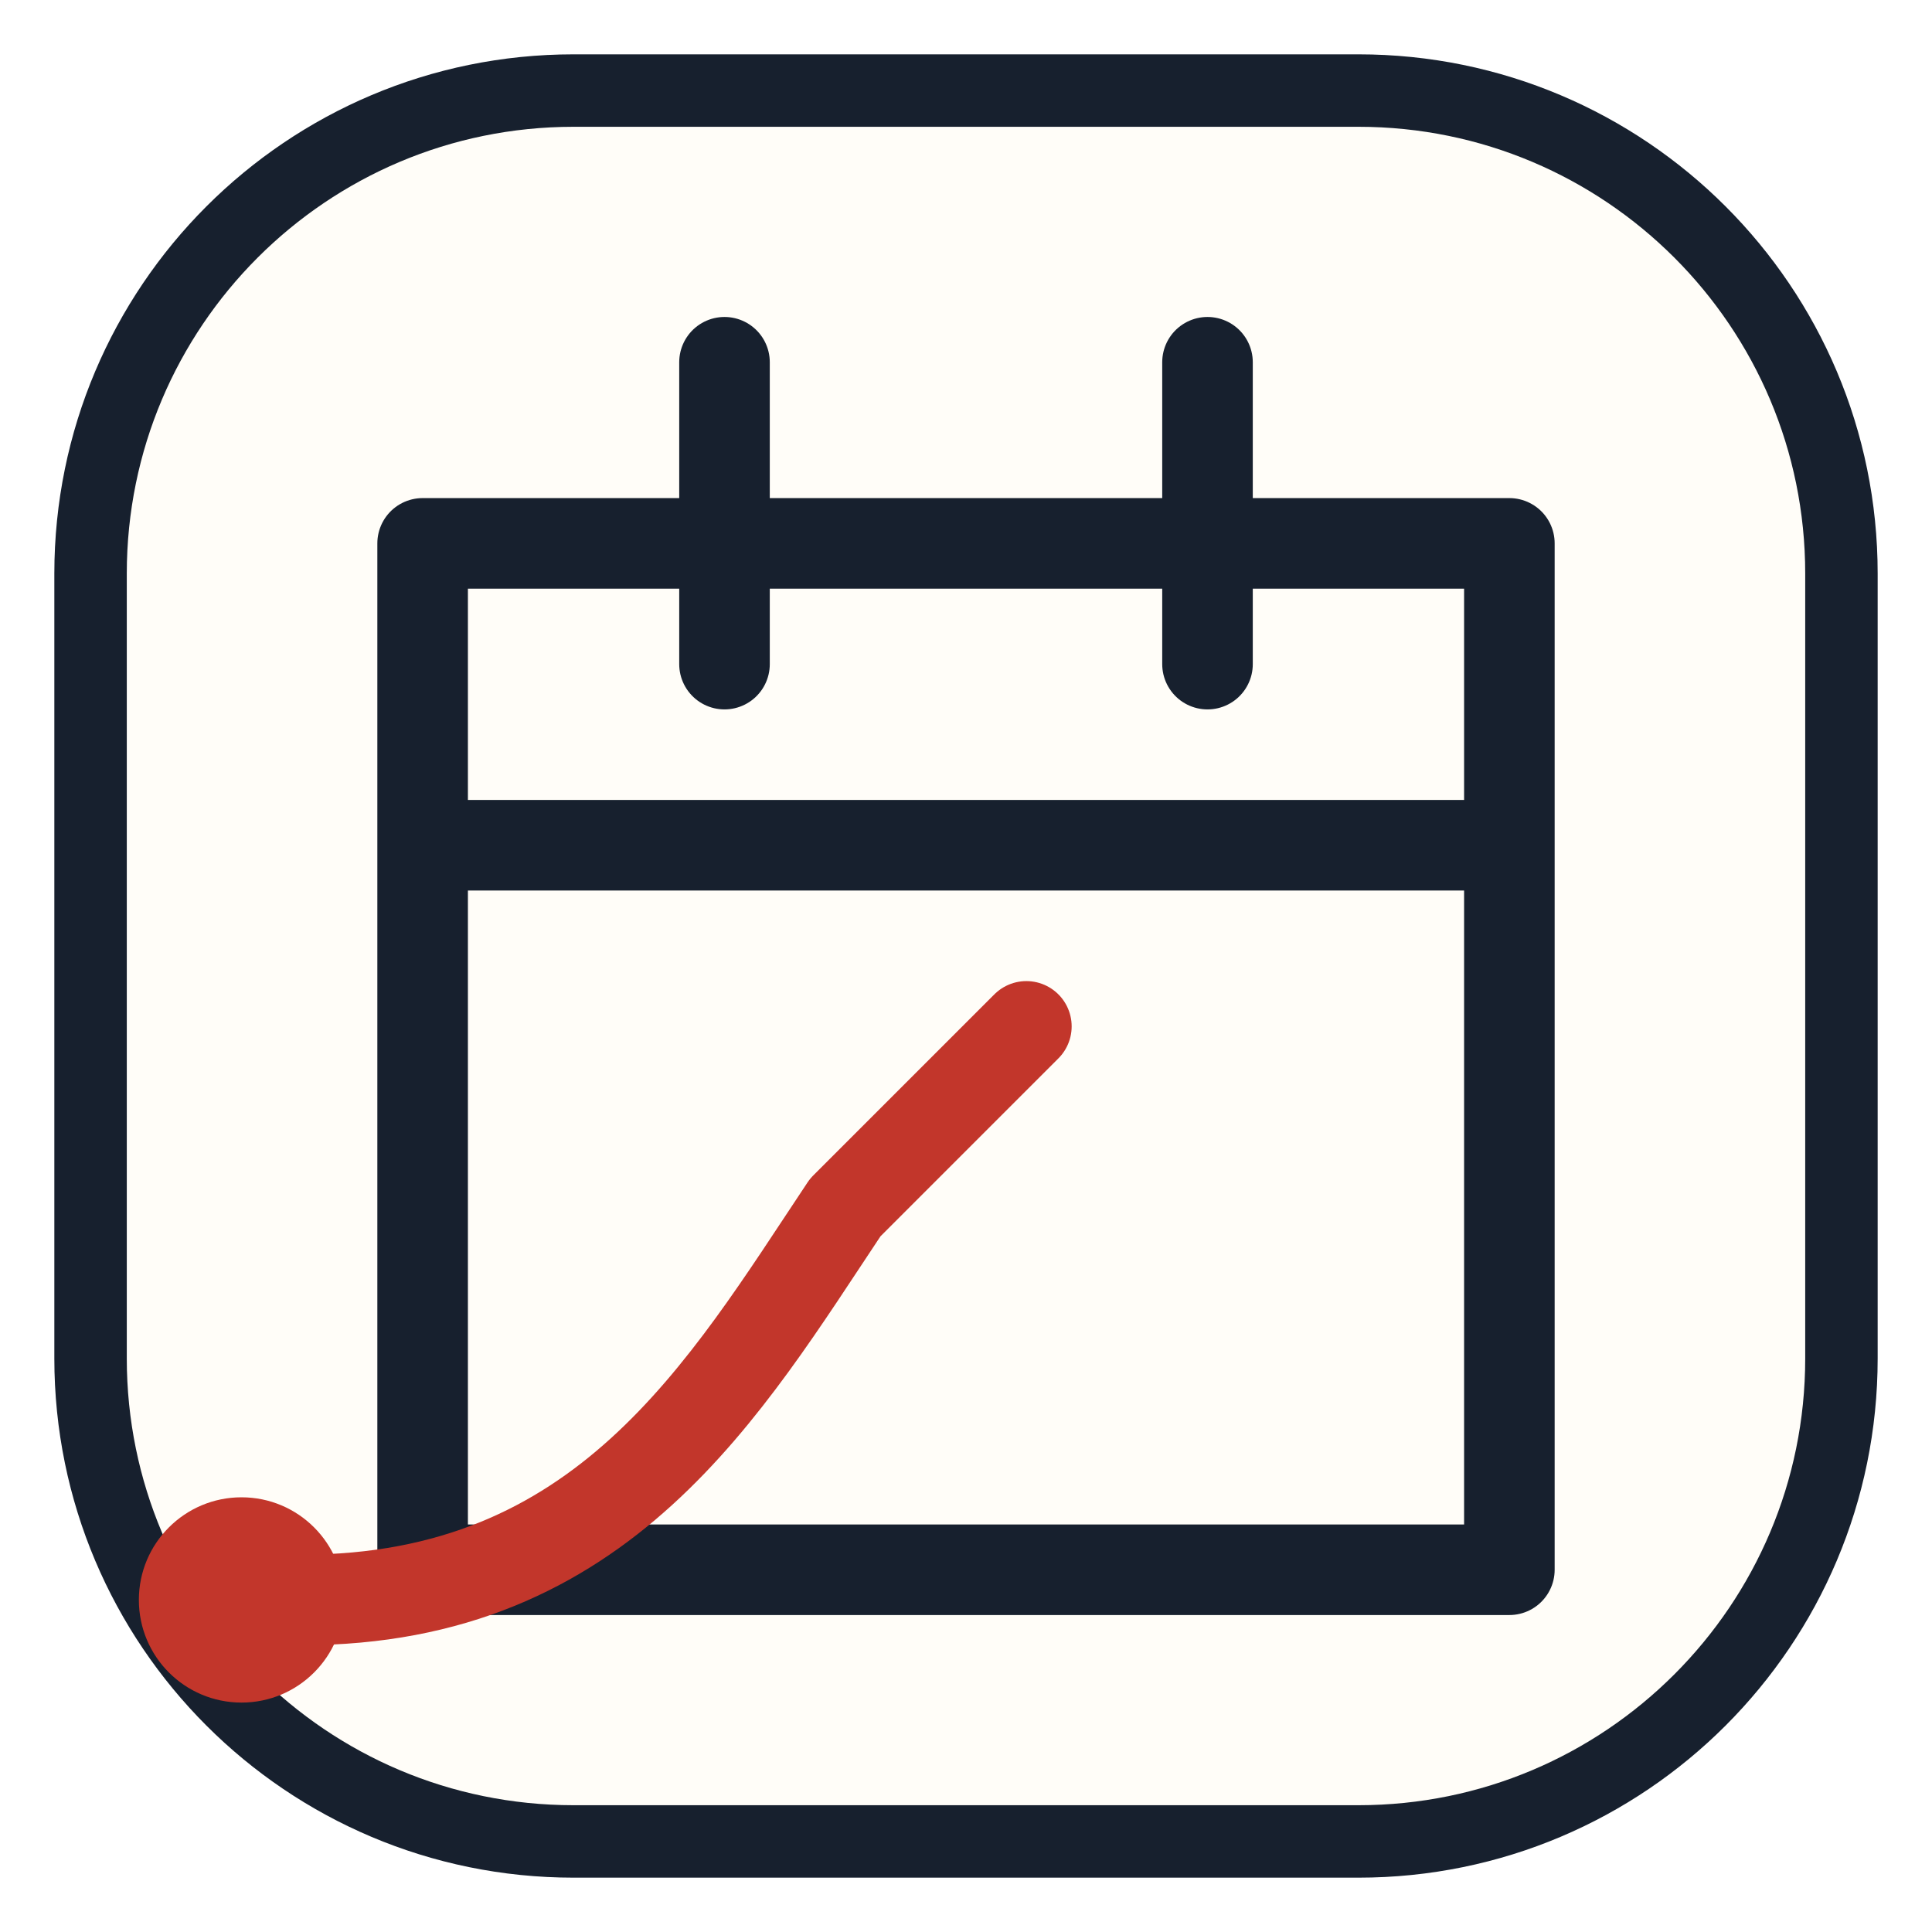
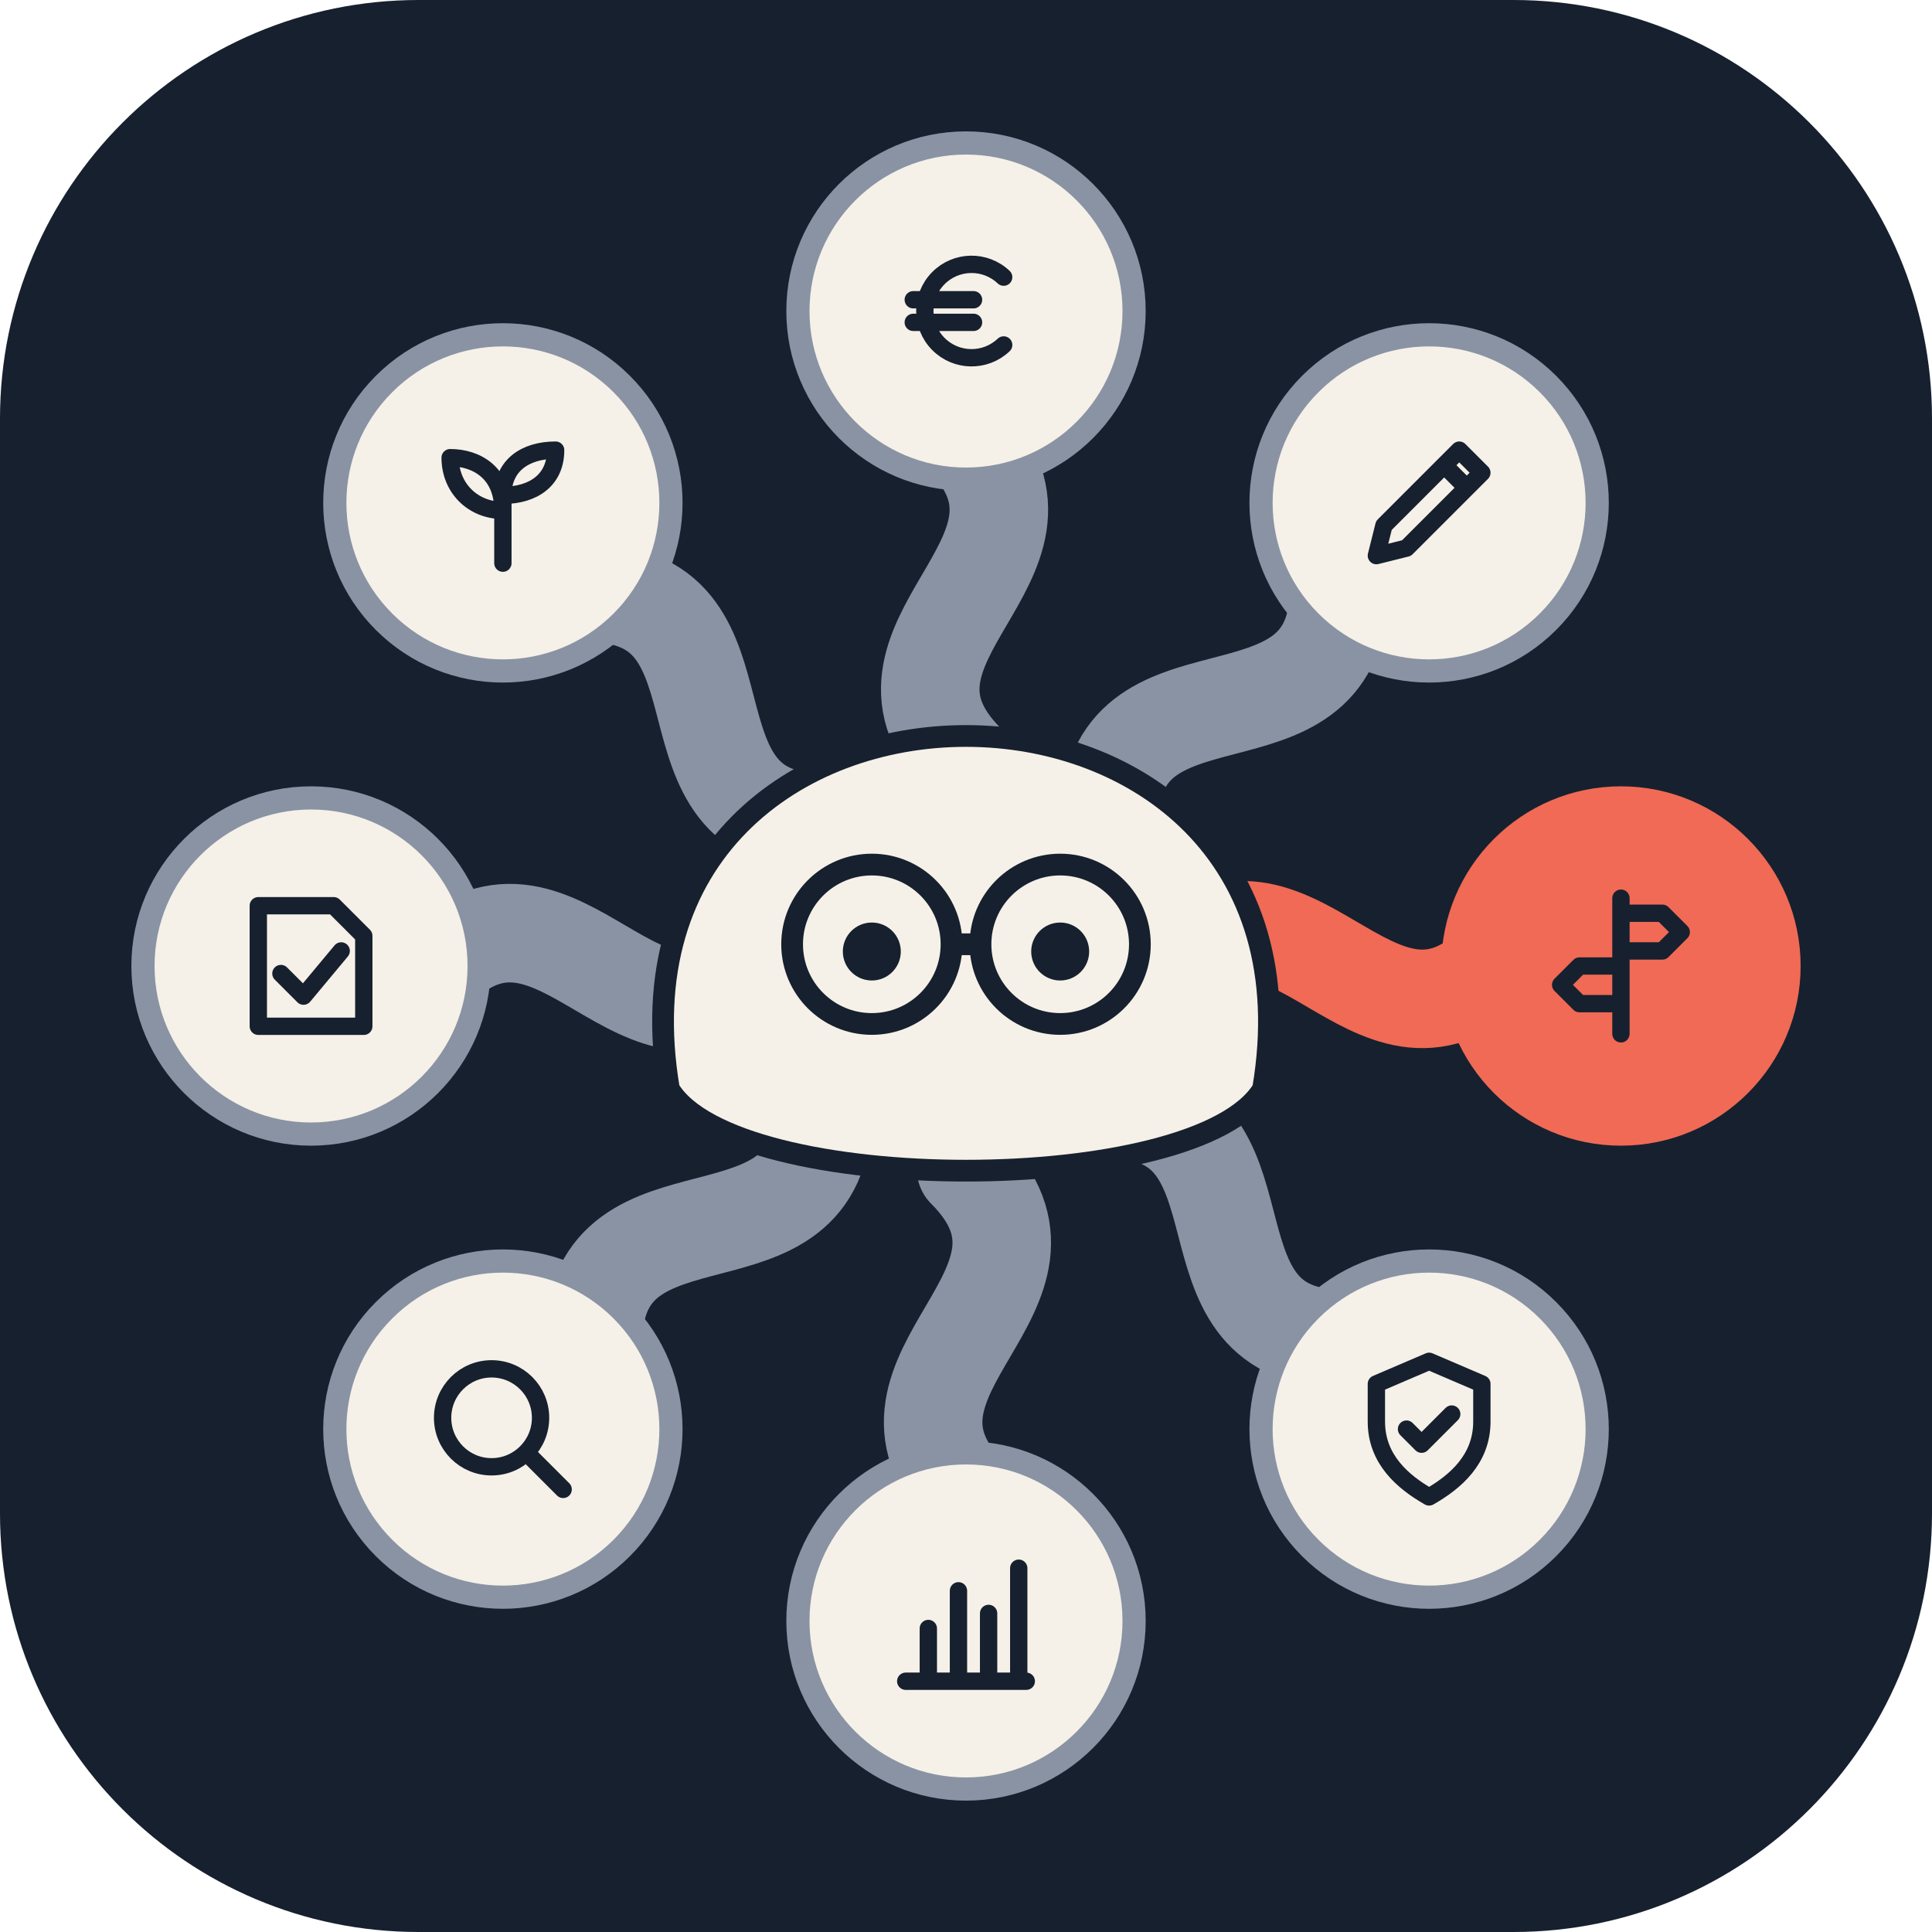
- <svg xmlns="http://www.w3.org/2000/svg" viewBox="0 0 64 64">
-   <style>.lg-f{fill:#FFFDF8;stroke:#17202E;stroke-width:2.4}.lg-i{fill:none;stroke:#17202E;stroke-width:3;stroke-linecap:round;stroke-linejoin:round}.lg-t{fill:none;stroke:#C2362B;stroke-width:3;stroke-linecap:round;stroke-linejoin:round}.lg-n{fill:#C2362B}</style>
-   <rect class="lg-f" x="3" y="3" width="58" height="58" rx="16" />
-   <path class="lg-i" d="M14 18 H50 V52 H14 Z M14 28 H50 M24 12 V22 M40 12 V22" />
-   <path class="lg-t" d="M10 53 C20 53 24 46 28 40 L34 34" />
-   <circle class="lg-n" cx="8" cy="53" r="3.4" />
+ <svg xmlns="http://www.w3.org/2000/svg" viewBox="-300 -300 600 600">
+   <rect x="-300" y="-300" width="600" height="600" rx="130" fill="#17202E" />
+   <g transform="scale(0.9)">
+     <g transform="rotate(-90)">
+       <path d="M70 0 C112 -42 140 40 182 0" fill="none" stroke="#8A93A3" stroke-width="34" stroke-linecap="round" />
+       <g transform="translate(226 0)">
+         <circle r="58" fill="#F5F1E8" stroke="#8A93A3" stroke-width="8" />
+         <path transform="rotate(90) scale(2.6) translate(-12 -12)" d="M17 7.5 A6.2 6.2 0 1 0 17 16.5 M5 10.5 H13 M5 13.5 H13" fill="none" stroke="#17202E" stroke-width="2.3" stroke-linecap="round" stroke-linejoin="round" />
+       </g>
+     </g>
+     <g transform="rotate(-45)">
+       <path d="M70 0 C112 -42 140 40 182 0" fill="none" stroke="#8A93A3" stroke-width="34" stroke-linecap="round" />
+       <g transform="translate(226 0)">
+         <circle r="58" fill="#F5F1E8" stroke="#8A93A3" stroke-width="8" />
+         <path transform="rotate(45) scale(2.6) translate(-12 -12)" d="M5 19 L9 18 L19 8 L16 5 L6 15 Z M14 7 L17 10" fill="none" stroke="#17202E" stroke-width="2.3" stroke-linecap="round" stroke-linejoin="round" />
+       </g>
+     </g>
+     <g transform="rotate(0)">
+       <path d="M70 0 C112 -42 140 40 182 0" fill="none" stroke="#F06A55" stroke-width="34" stroke-linecap="round" />
+       <g transform="translate(226 0)">
+         <circle r="58" fill="#F06A55" stroke="#F06A55" stroke-width="8" />
+         <path transform="rotate(0) scale(2.6) translate(-12 -12)" d="M12 3 V21 M12 5 H17.5 L20 7.5 L17.5 10 H12 M12 12 H6.5 L4 14.5 L6.5 17 H12" fill="none" stroke="#17202E" stroke-width="2.3" stroke-linecap="round" stroke-linejoin="round" />
+       </g>
+     </g>
+     <g transform="rotate(45)">
+       <path d="M70 0 C112 -42 140 40 182 0" fill="none" stroke="#8A93A3" stroke-width="34" stroke-linecap="round" />
+       <g transform="translate(226 0)">
+         <circle r="58" fill="#F5F1E8" stroke="#8A93A3" stroke-width="8" />
+         <path transform="rotate(-45) scale(2.6) translate(-12 -12)" d="M12 3 L19 6 V11 C19 16 15.5 19 12 21 C8.5 19 5 16 5 11 V6 Z M9 12 L11 14 L15 10" fill="none" stroke="#17202E" stroke-width="2.3" stroke-linecap="round" stroke-linejoin="round" />
+       </g>
+     </g>
+     <g transform="rotate(90)">
+       <path d="M70 0 C112 -42 140 40 182 0" fill="none" stroke="#8A93A3" stroke-width="34" stroke-linecap="round" />
+       <g transform="translate(226 0)">
+         <circle r="58" fill="#F5F1E8" stroke="#8A93A3" stroke-width="8" />
+         <path transform="rotate(-90) scale(2.6) translate(-12 -12)" d="M4 20 H20 M7 20 V13 M11 20 V8 M15 20 V11 M19 20 V5" fill="none" stroke="#17202E" stroke-width="2.3" stroke-linecap="round" stroke-linejoin="round" />
+       </g>
+     </g>
+     <g transform="rotate(135)">
+       <path d="M70 0 C112 -42 140 40 182 0" fill="none" stroke="#8A93A3" stroke-width="34" stroke-linecap="round" />
+       <g transform="translate(226 0)">
+         <circle r="58" fill="#F5F1E8" stroke="#8A93A3" stroke-width="8" />
+         <path transform="rotate(-135) scale(2.6) translate(-12 -12)" d="M10.5 4 A6.5 6.5 0 1 0 10.5 17 A6.5 6.5 0 1 0 10.5 4 Z M15.5 15.5 L20 20" fill="none" stroke="#17202E" stroke-width="2.3" stroke-linecap="round" stroke-linejoin="round" />
+       </g>
+     </g>
+     <g transform="rotate(180)">
+       <path d="M70 0 C112 -42 140 40 182 0" fill="none" stroke="#8A93A3" stroke-width="34" stroke-linecap="round" />
+       <g transform="translate(226 0)">
+         <circle r="58" fill="#F5F1E8" stroke="#8A93A3" stroke-width="8" />
+         <path transform="rotate(-180) scale(2.6) translate(-12 -12)" d="M5 4 H15 L19 8 V20 H5 Z M8 13 L11 16 L16 10" fill="none" stroke="#17202E" stroke-width="2.3" stroke-linecap="round" stroke-linejoin="round" />
+       </g>
+     </g>
+     <g transform="rotate(225)">
+       <path d="M70 0 C112 -42 140 40 182 0" fill="none" stroke="#8A93A3" stroke-width="34" stroke-linecap="round" />
+       <g transform="translate(226 0)">
+         <circle r="58" fill="#F5F1E8" stroke="#8A93A3" stroke-width="8" />
+         <path transform="rotate(-225) scale(2.6) translate(-12 -12)" d="M12 20 V11 M12 13 C12 8 8.5 6 5 6 C5 10 8 13 12 13 M12 11 C12 7 15 5 19 5 C19 9 16 11 12 11" fill="none" stroke="#17202E" stroke-width="2.3" stroke-linecap="round" stroke-linejoin="round" />
+       </g>
+     </g>
+     <g transform="scale(1.25)">
+       <path d="M-82 34 C-104 -96 104 -96 82 34 C64 64 -64 64 -82 34 Z" fill="#F5F1E8" stroke="#17202E" stroke-width="6" />
+       <circle cx="-26" cy="-6" r="22" fill="none" stroke="#17202E" stroke-width="6" />
+       <circle cx="26" cy="-6" r="22" fill="none" stroke="#17202E" stroke-width="6" />
+       <path d="M-4 -6 H4" stroke="#17202E" stroke-width="6" />
+       <circle cx="-26" cy="-4" r="8" fill="#17202E" />
+       <circle cx="26" cy="-4" r="8" fill="#17202E" />
+     </g>
+   </g>
</svg>
